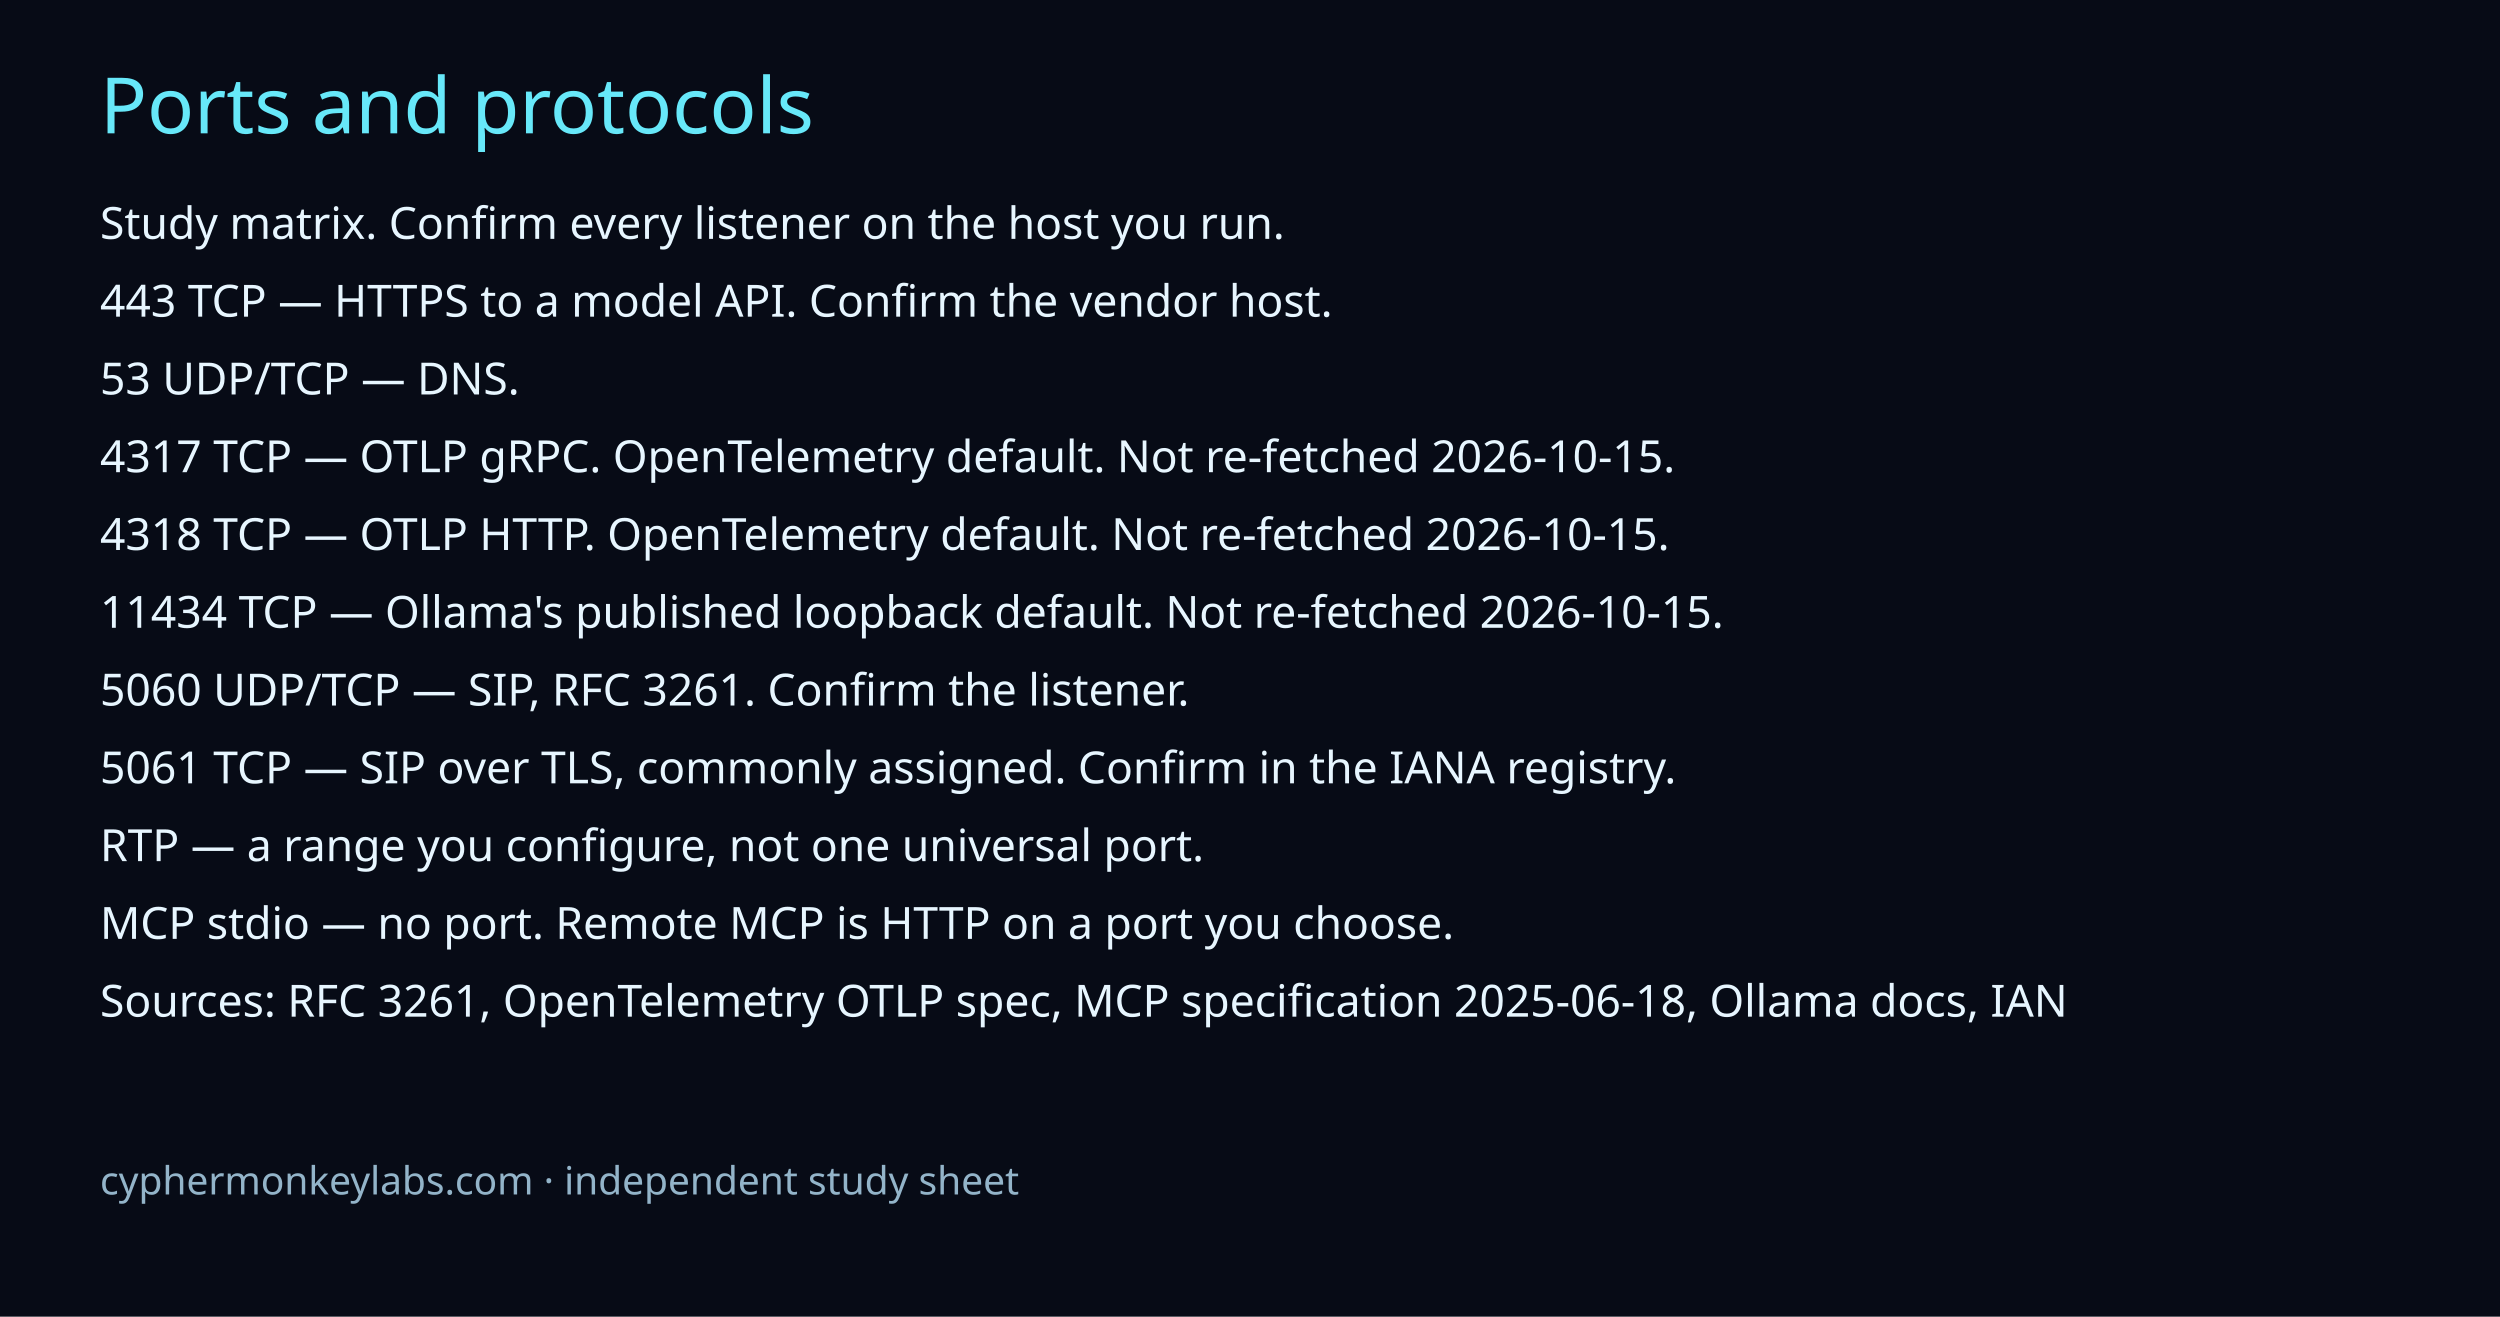
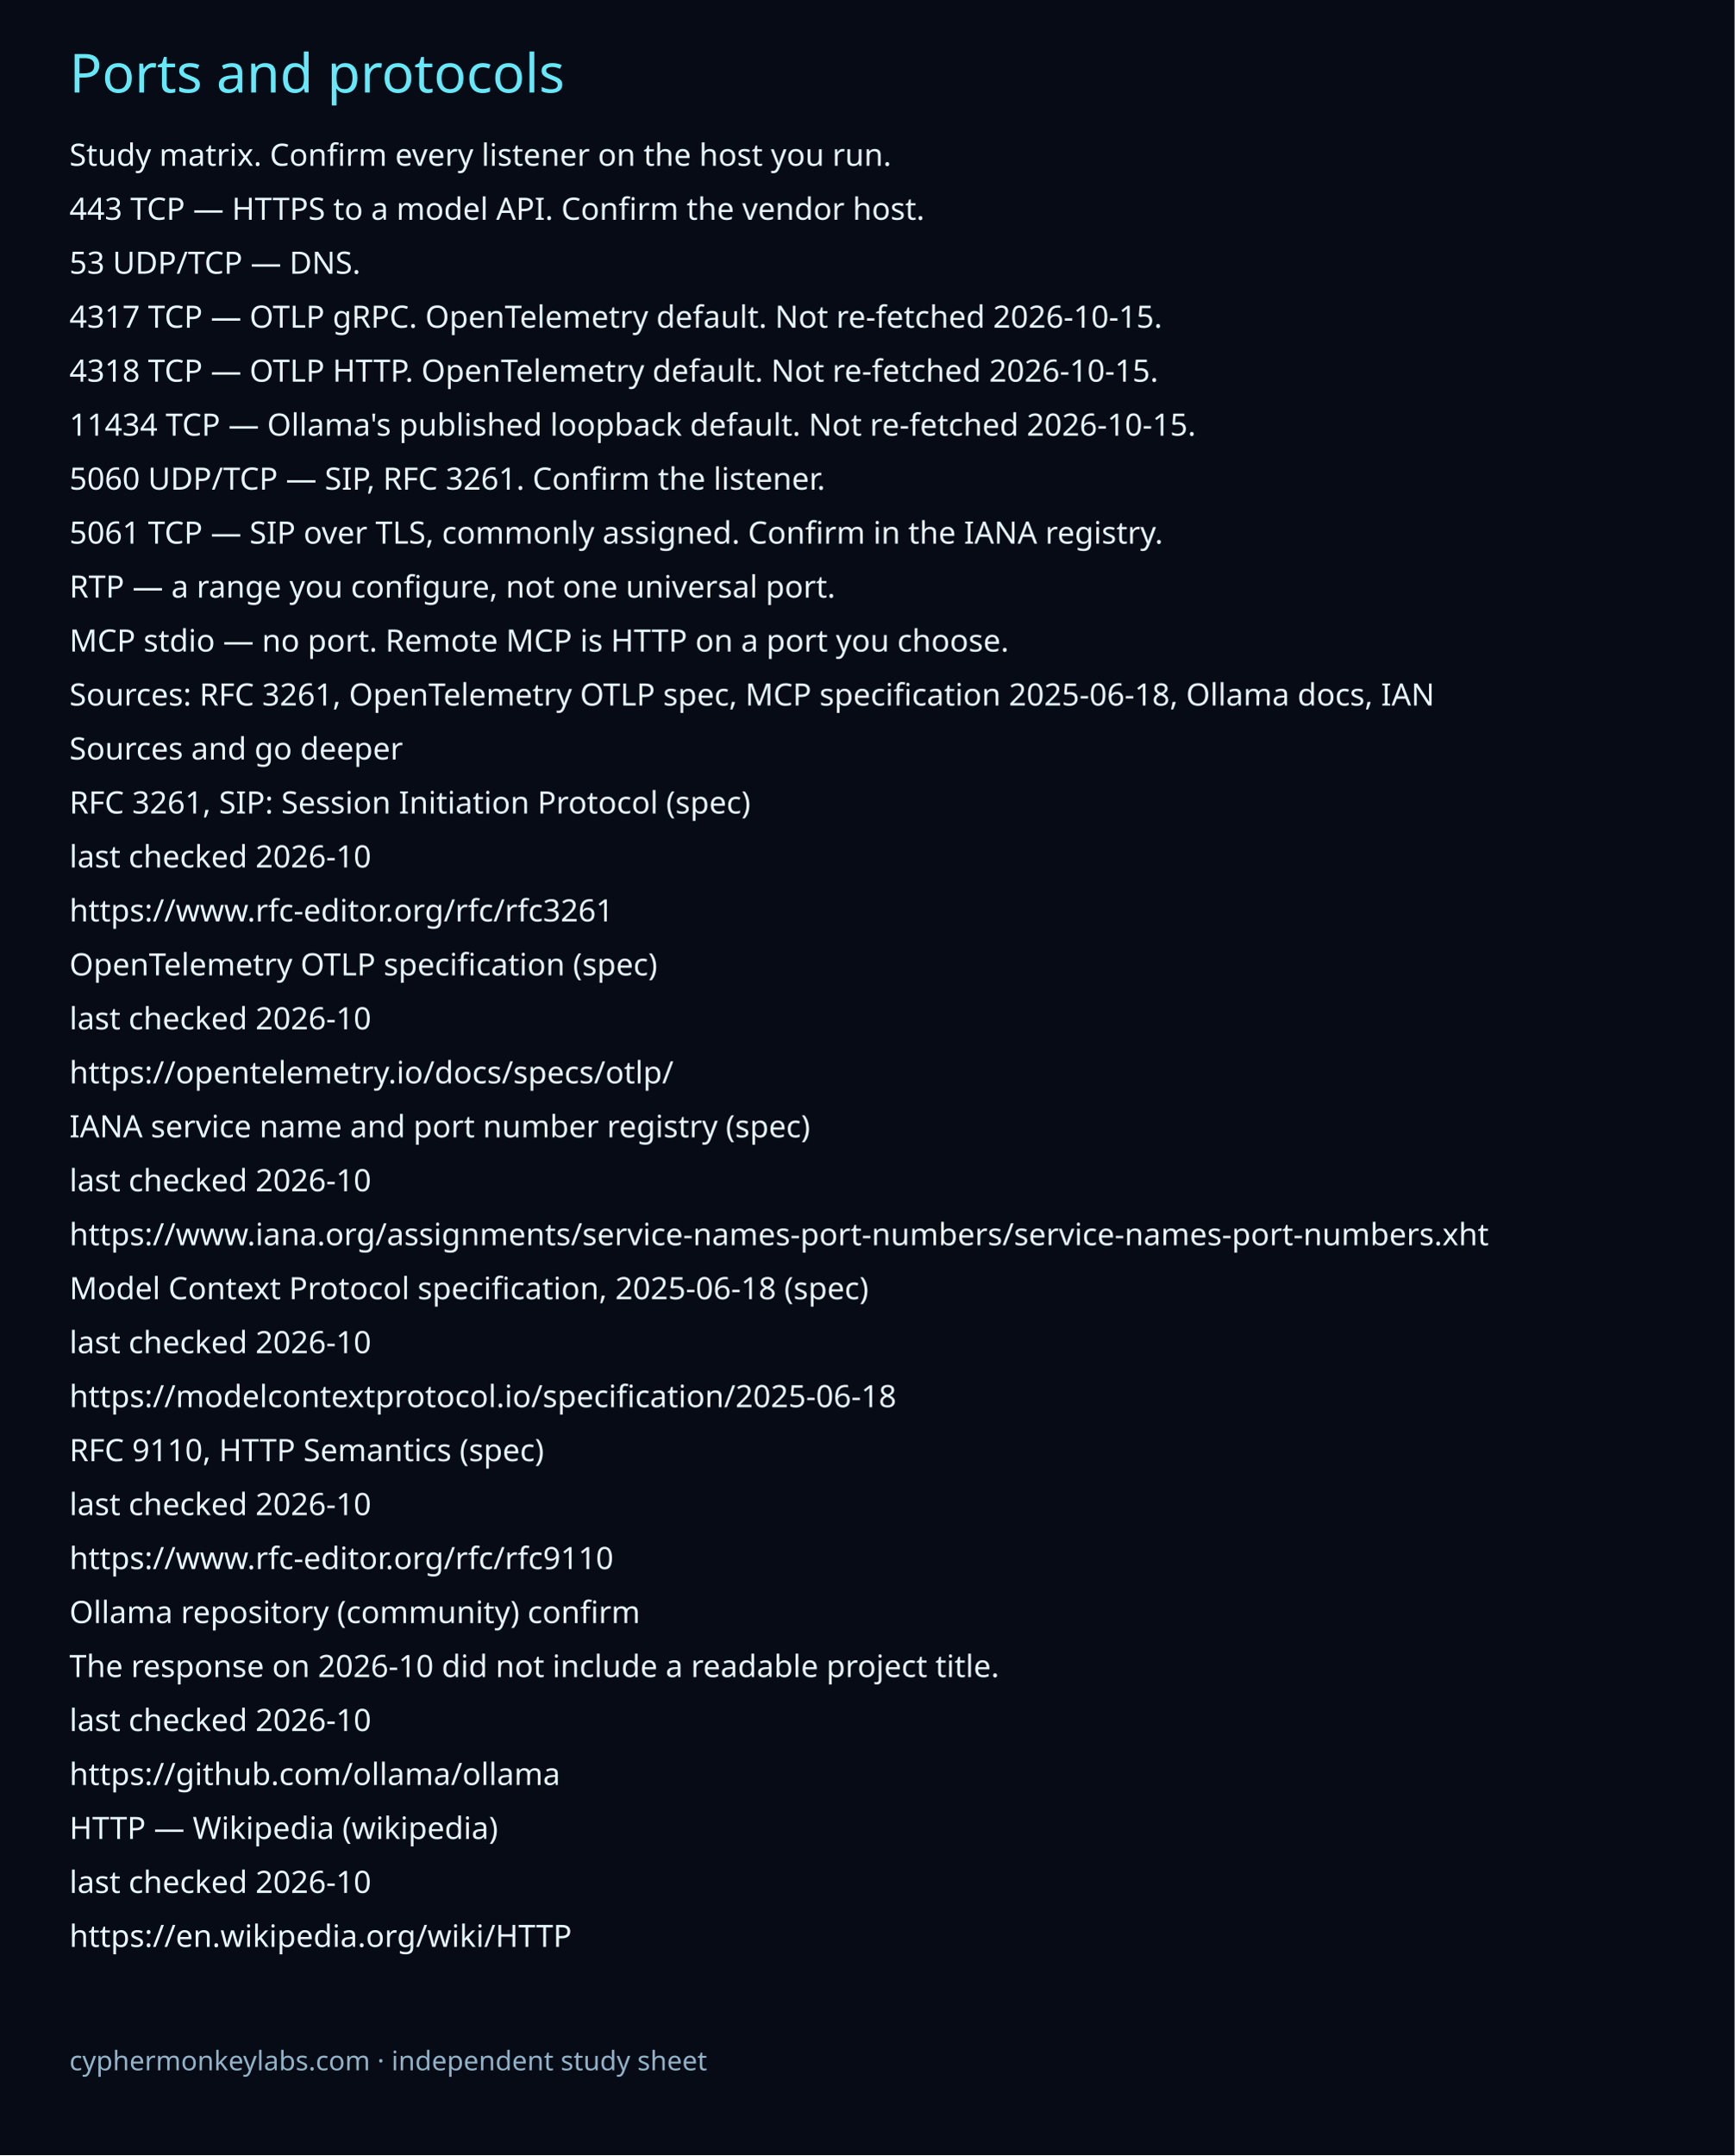
- <svg xmlns="http://www.w3.org/2000/svg" width="900" height="474" viewBox="0 0 900 474">
-   <rect width="900" height="474" fill="#070b16" />
+ <svg xmlns="http://www.w3.org/2000/svg" width="900" height="1118" viewBox="0 0 900 1118">
+   <rect width="900" height="1118" fill="#070b16" />
  <text x="36" y="48" fill="#67e8f9" font-family="system-ui,sans-serif" font-size="28">Ports and protocols</text>
  <text x="36" y="86" fill="#e7f6ff" font-family="system-ui,sans-serif" font-size="16">Study matrix. Confirm every listener on the host you run.</text>
  <text x="36" y="114" fill="#e7f6ff" font-family="system-ui,sans-serif" font-size="16">443 TCP — HTTPS to a model API. Confirm the vendor host.</text>
  <text x="36" y="142" fill="#e7f6ff" font-family="system-ui,sans-serif" font-size="16">53 UDP/TCP — DNS.</text>
  <text x="36" y="170" fill="#e7f6ff" font-family="system-ui,sans-serif" font-size="16">4317 TCP — OTLP gRPC. OpenTelemetry default. Not re-fetched 2026-10-15.</text>
  <text x="36" y="198" fill="#e7f6ff" font-family="system-ui,sans-serif" font-size="16">4318 TCP — OTLP HTTP. OpenTelemetry default. Not re-fetched 2026-10-15.</text>
  <text x="36" y="226" fill="#e7f6ff" font-family="system-ui,sans-serif" font-size="16">11434 TCP — Ollama's published loopback default. Not re-fetched 2026-10-15.</text>
  <text x="36" y="254" fill="#e7f6ff" font-family="system-ui,sans-serif" font-size="16">5060 UDP/TCP — SIP, RFC 3261. Confirm the listener.</text>
  <text x="36" y="282" fill="#e7f6ff" font-family="system-ui,sans-serif" font-size="16">5061 TCP — SIP over TLS, commonly assigned. Confirm in the IANA registry.</text>
  <text x="36" y="310" fill="#e7f6ff" font-family="system-ui,sans-serif" font-size="16">RTP — a range you configure, not one universal port.</text>
  <text x="36" y="338" fill="#e7f6ff" font-family="system-ui,sans-serif" font-size="16">MCP stdio — no port. Remote MCP is HTTP on a port you choose.</text>
  <text x="36" y="366" fill="#e7f6ff" font-family="system-ui,sans-serif" font-size="16">Sources: RFC 3261, OpenTelemetry OTLP spec, MCP specification 2025-06-18, Ollama docs, IAN</text>
-   <text x="36" y="430" fill="#93b4c9" font-family="system-ui,sans-serif" font-size="14">cyphermonkeylabs.com · independent study sheet</text>
+   <text x="36" y="394" fill="#e7f6ff" font-family="system-ui,sans-serif" font-size="16">Sources and go deeper</text>
+   <text x="36" y="422" fill="#e7f6ff" font-family="system-ui,sans-serif" font-size="16">RFC 3261, SIP: Session Initiation Protocol (spec)</text>
+   <text x="36" y="450" fill="#e7f6ff" font-family="system-ui,sans-serif" font-size="16">last checked 2026-10</text>
+   <text x="36" y="478" fill="#e7f6ff" font-family="system-ui,sans-serif" font-size="16">https://www.rfc-editor.org/rfc/rfc3261</text>
+   <text x="36" y="506" fill="#e7f6ff" font-family="system-ui,sans-serif" font-size="16">OpenTelemetry OTLP specification (spec)</text>
+   <text x="36" y="534" fill="#e7f6ff" font-family="system-ui,sans-serif" font-size="16">last checked 2026-10</text>
+   <text x="36" y="562" fill="#e7f6ff" font-family="system-ui,sans-serif" font-size="16">https://opentelemetry.io/docs/specs/otlp/</text>
+   <text x="36" y="590" fill="#e7f6ff" font-family="system-ui,sans-serif" font-size="16">IANA service name and port number registry (spec)</text>
+   <text x="36" y="618" fill="#e7f6ff" font-family="system-ui,sans-serif" font-size="16">last checked 2026-10</text>
+   <text x="36" y="646" fill="#e7f6ff" font-family="system-ui,sans-serif" font-size="16">https://www.iana.org/assignments/service-names-port-numbers/service-names-port-numbers.xht</text>
+   <text x="36" y="674" fill="#e7f6ff" font-family="system-ui,sans-serif" font-size="16">Model Context Protocol specification, 2025-06-18 (spec)</text>
+   <text x="36" y="702" fill="#e7f6ff" font-family="system-ui,sans-serif" font-size="16">last checked 2026-10</text>
+   <text x="36" y="730" fill="#e7f6ff" font-family="system-ui,sans-serif" font-size="16">https://modelcontextprotocol.io/specification/2025-06-18</text>
+   <text x="36" y="758" fill="#e7f6ff" font-family="system-ui,sans-serif" font-size="16">RFC 9110, HTTP Semantics (spec)</text>
+   <text x="36" y="786" fill="#e7f6ff" font-family="system-ui,sans-serif" font-size="16">last checked 2026-10</text>
+   <text x="36" y="814" fill="#e7f6ff" font-family="system-ui,sans-serif" font-size="16">https://www.rfc-editor.org/rfc/rfc9110</text>
+   <text x="36" y="842" fill="#e7f6ff" font-family="system-ui,sans-serif" font-size="16">Ollama repository (community) confirm</text>
+   <text x="36" y="870" fill="#e7f6ff" font-family="system-ui,sans-serif" font-size="16">The response on 2026-10 did not include a readable project title.</text>
+   <text x="36" y="898" fill="#e7f6ff" font-family="system-ui,sans-serif" font-size="16">last checked 2026-10</text>
+   <text x="36" y="926" fill="#e7f6ff" font-family="system-ui,sans-serif" font-size="16">https://github.com/ollama/ollama</text>
+   <text x="36" y="954" fill="#e7f6ff" font-family="system-ui,sans-serif" font-size="16">HTTP — Wikipedia (wikipedia)</text>
+   <text x="36" y="982" fill="#e7f6ff" font-family="system-ui,sans-serif" font-size="16">last checked 2026-10</text>
+   <text x="36" y="1010" fill="#e7f6ff" font-family="system-ui,sans-serif" font-size="16">https://en.wikipedia.org/wiki/HTTP</text>
+   <text x="36" y="1074" fill="#93b4c9" font-family="system-ui,sans-serif" font-size="14">cyphermonkeylabs.com · independent study sheet</text>
</svg>
